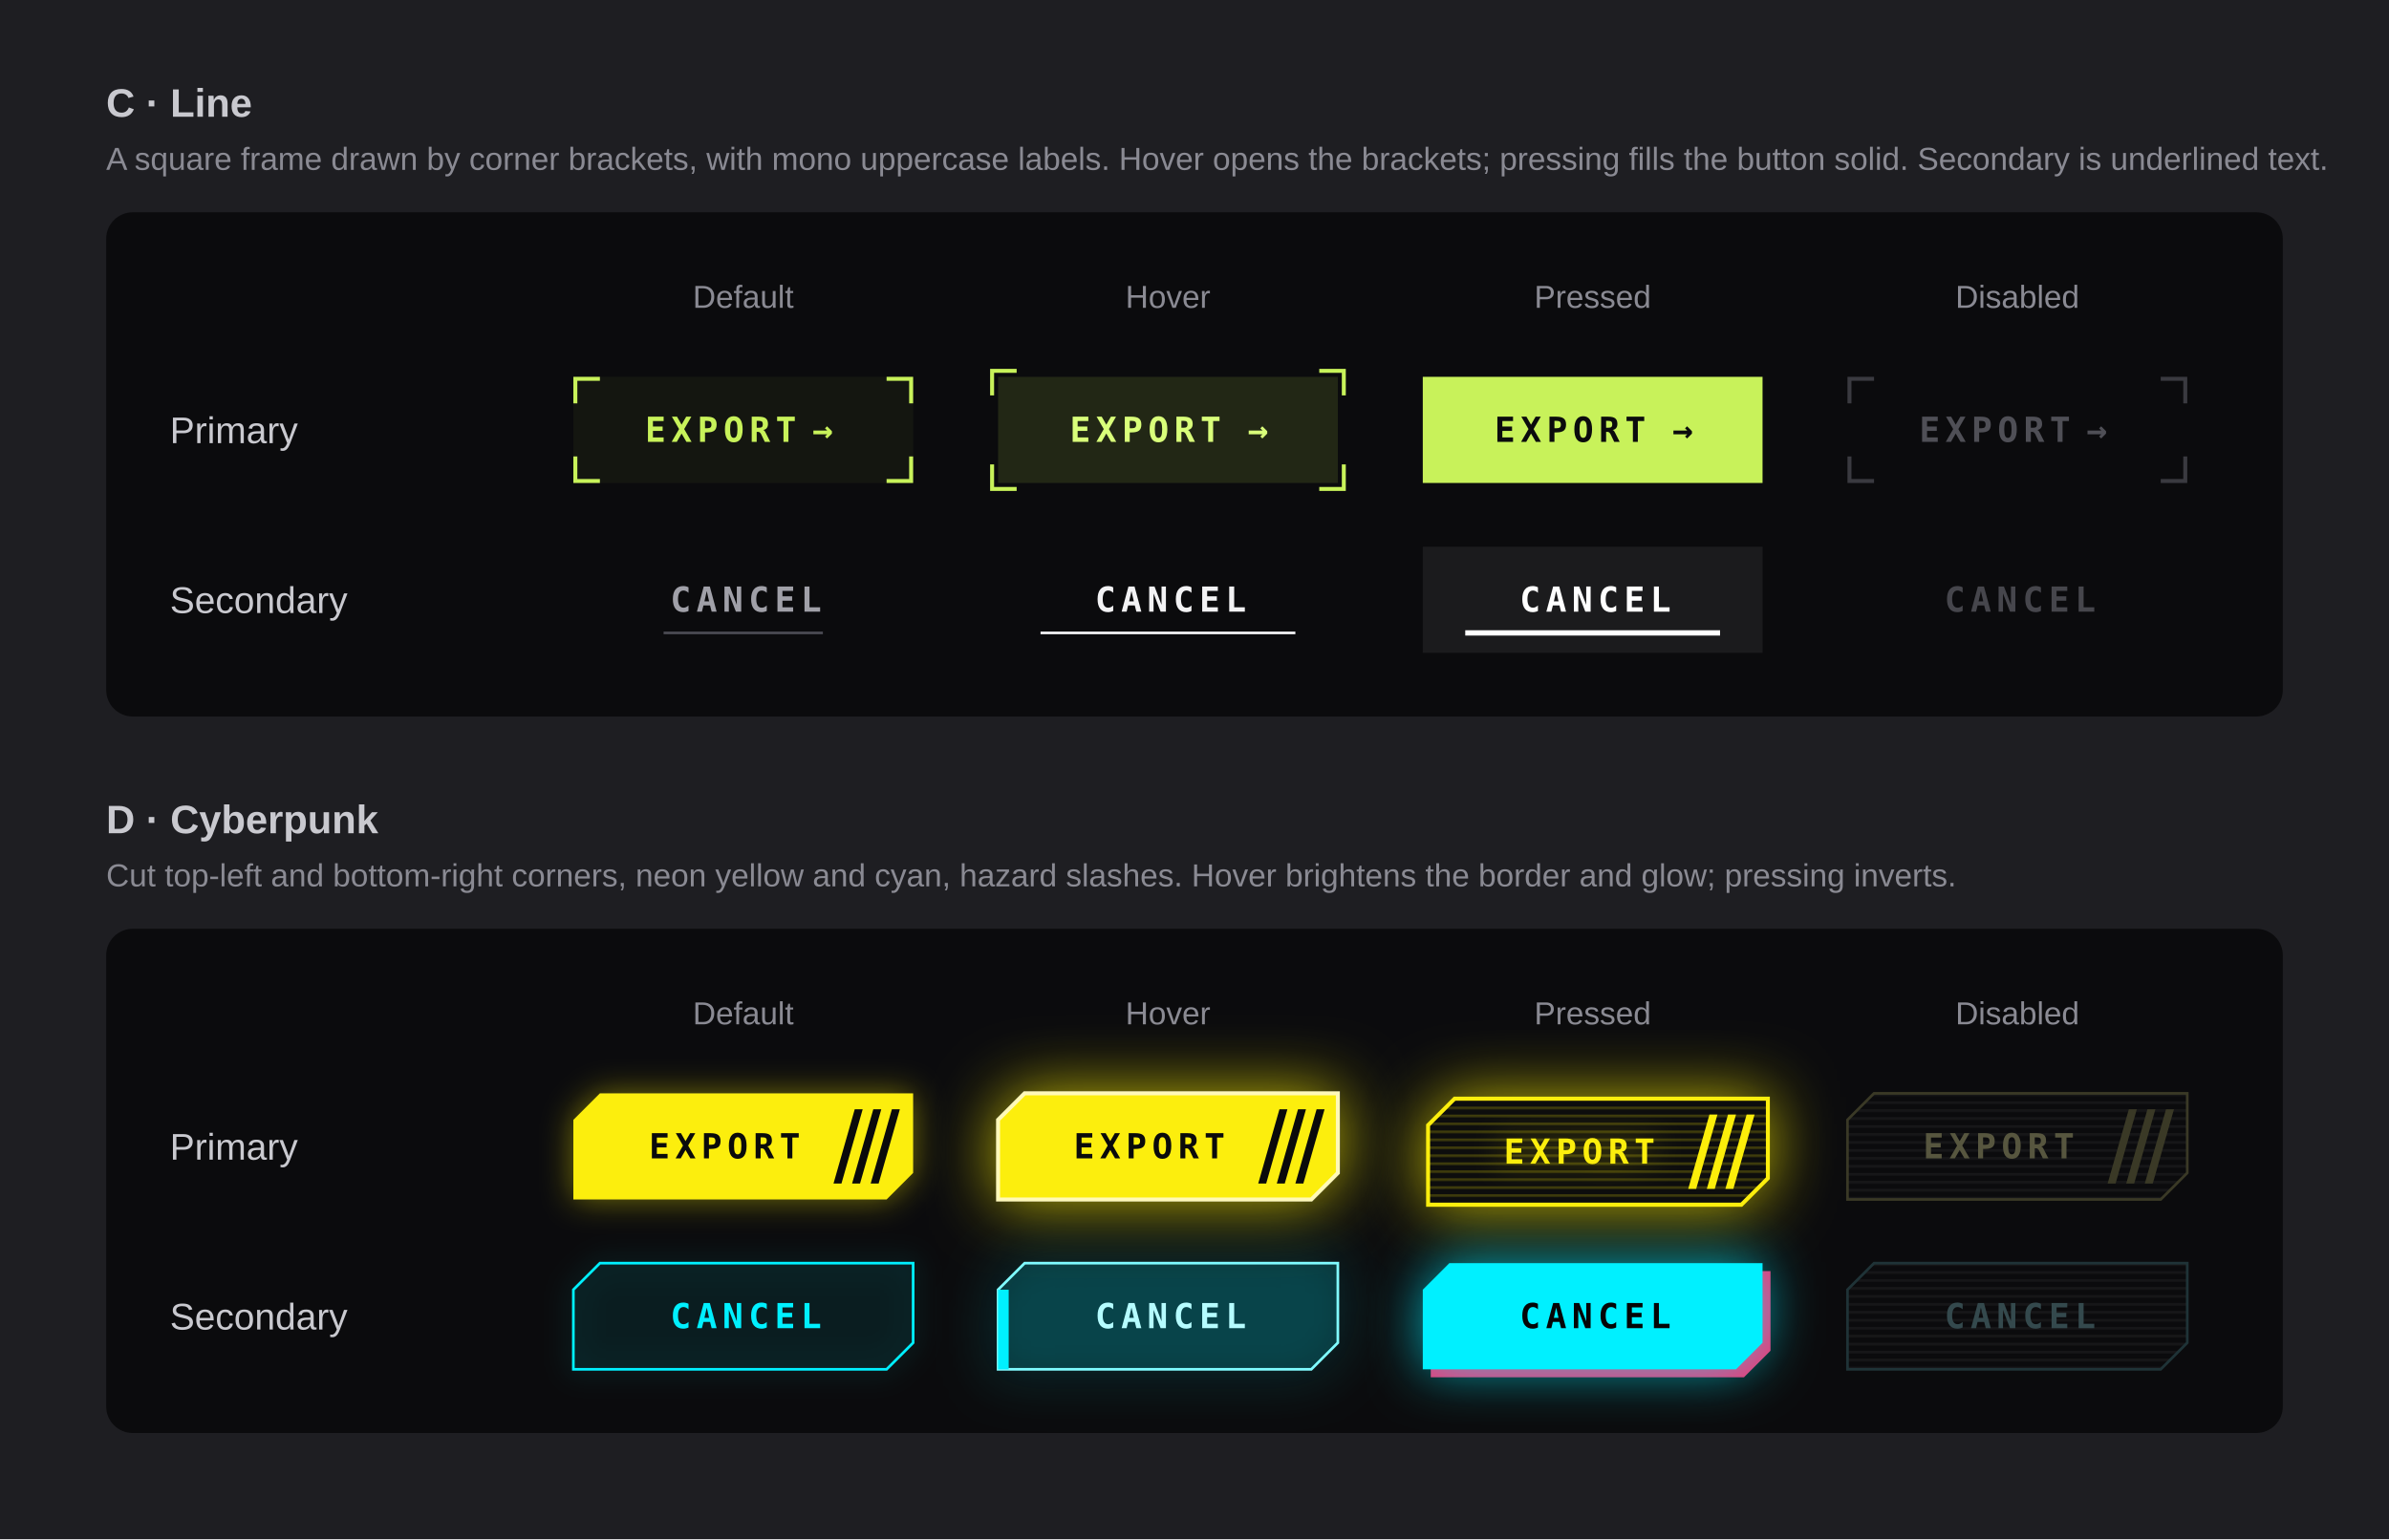
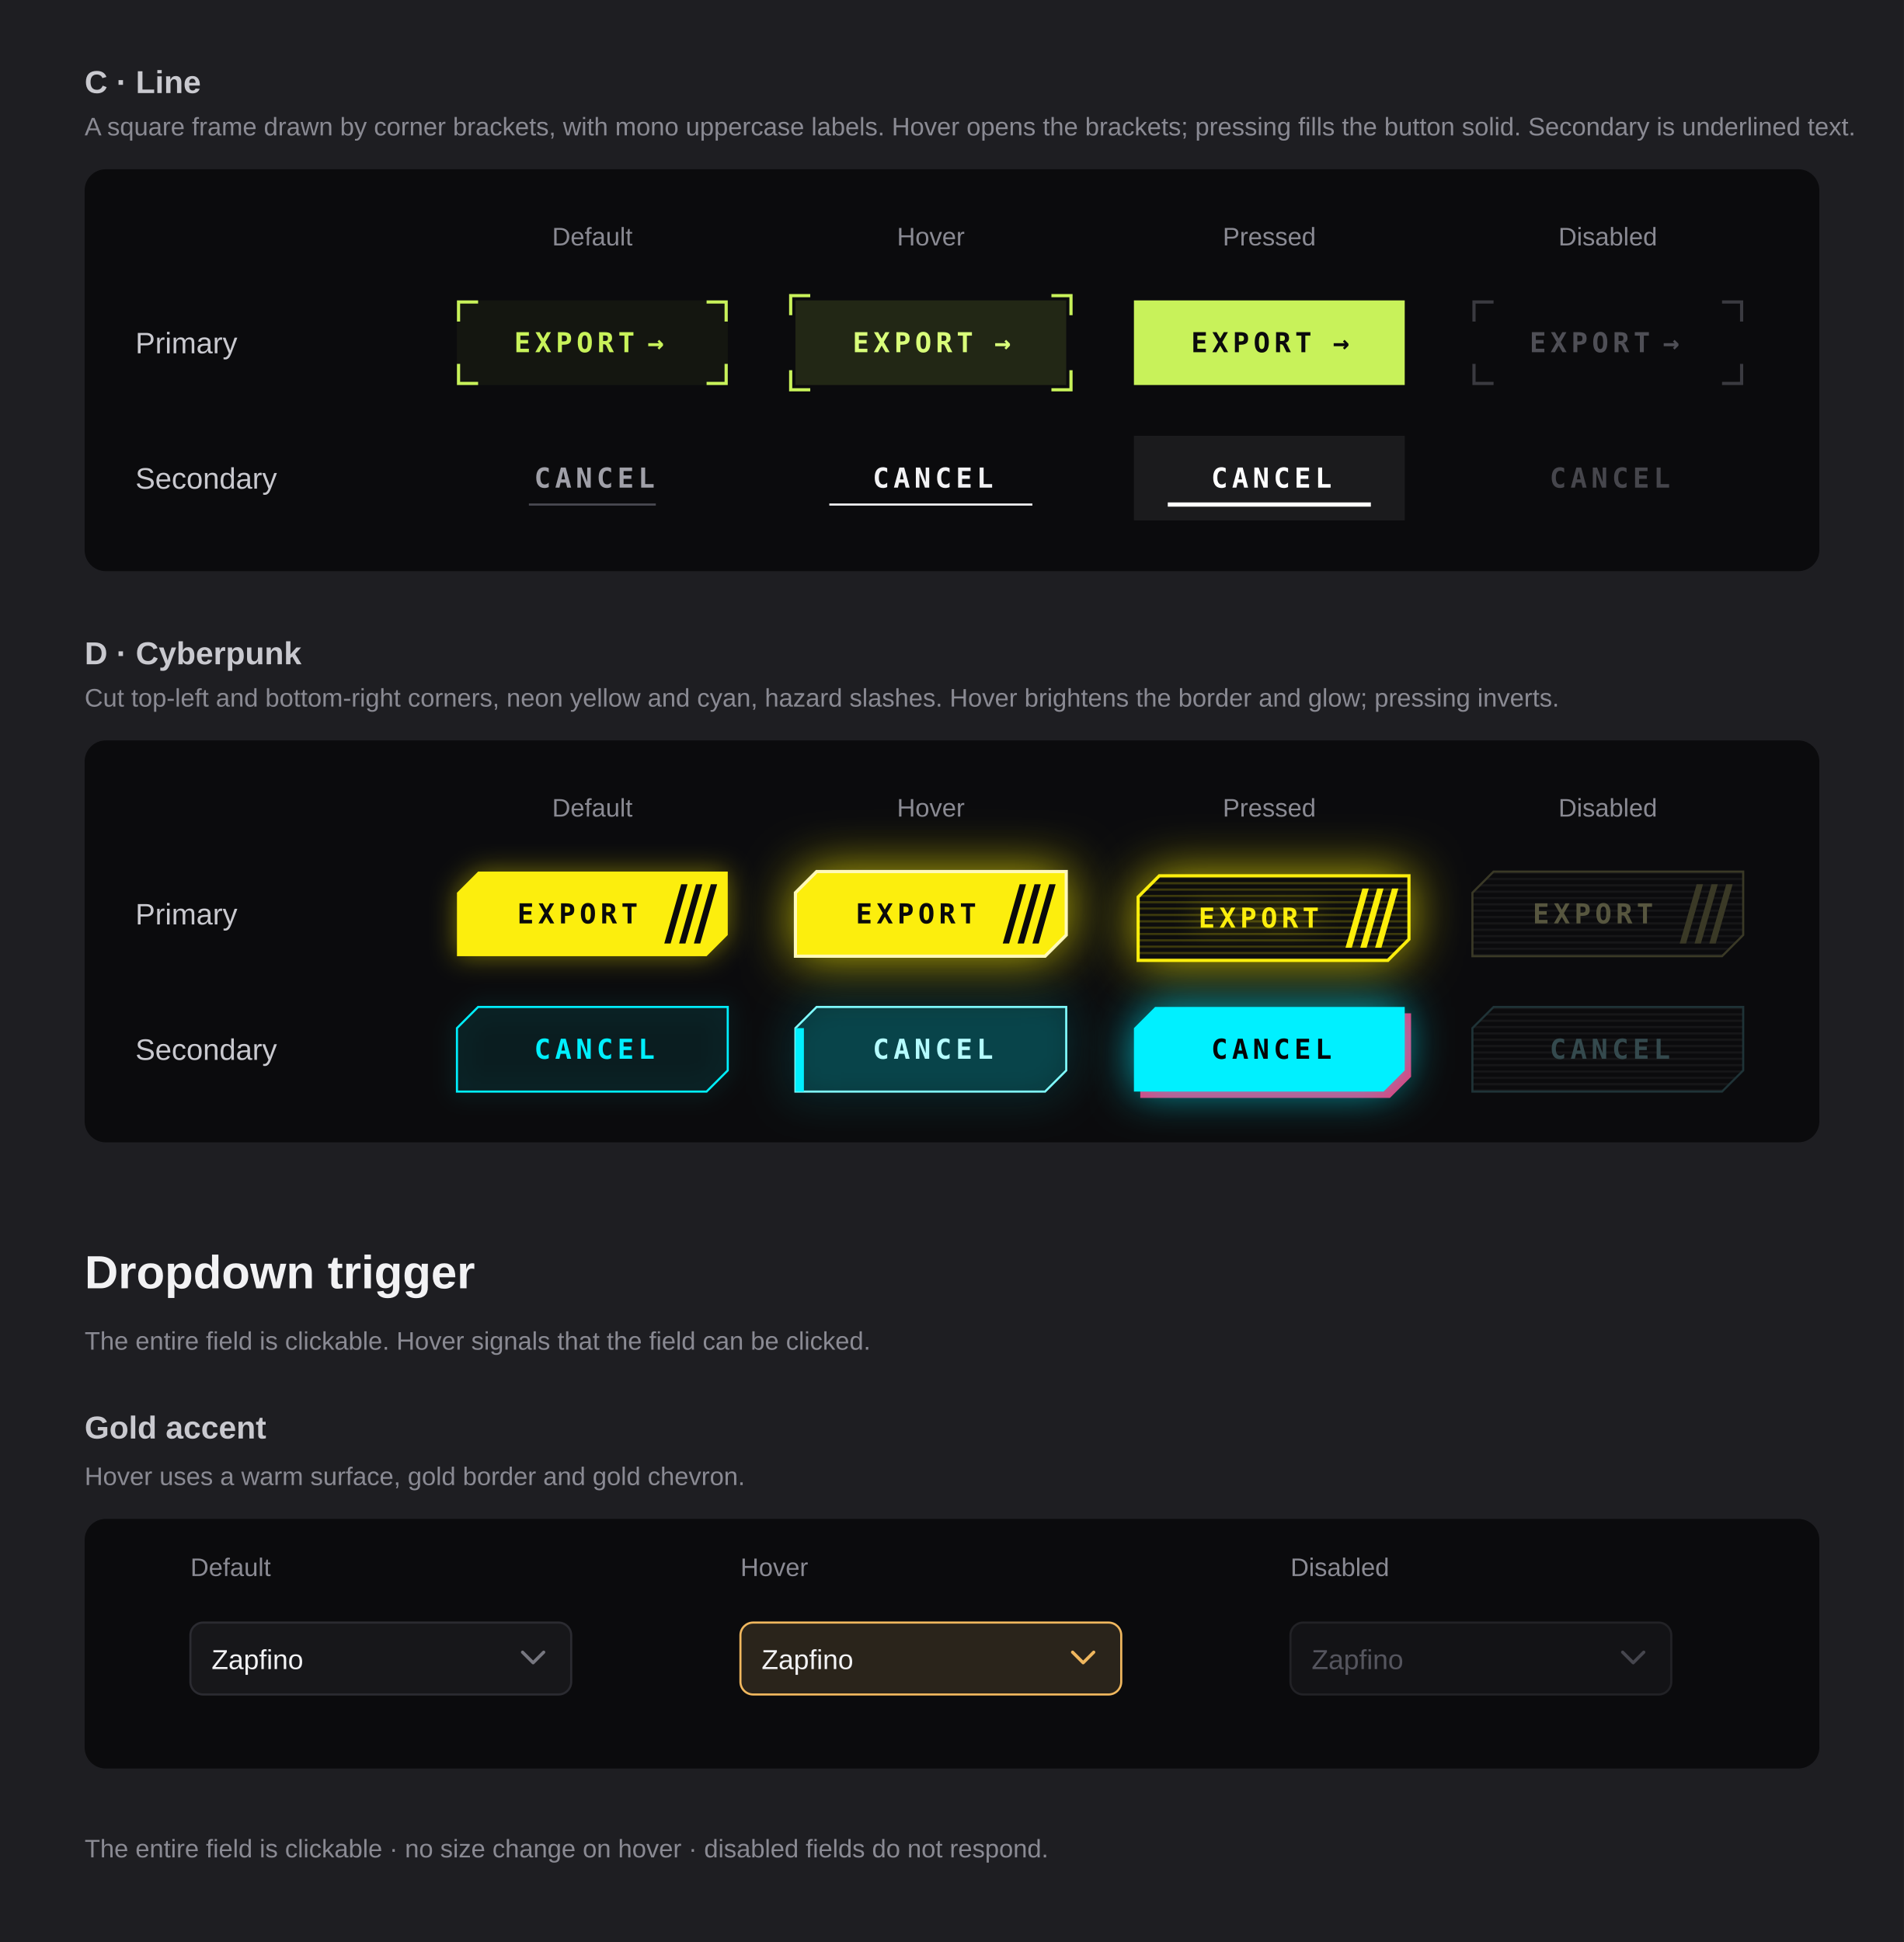
- <svg xmlns="http://www.w3.org/2000/svg" xmlns:xlink="http://www.w3.org/1999/xlink" width="900" height="580" viewBox="0 0 900 580">
+ <svg xmlns="http://www.w3.org/2000/svg" xmlns:xlink="http://www.w3.org/1999/xlink" width="900" height="918" viewBox="0 0 900 918">
  <style>.s{font-family:-apple-system,BlinkMacSystemFont,"SF Pro Text","Helvetica Neue",Arial,sans-serif}.m{font-family:"SF Mono",Menlo,Monaco,Consolas,monospace}</style>
  <defs>
    <polygon id="dPrimaryShape" points="10,0 128,0 128,30 118,40 0,40 0,10" />
    <polygon id="dSecondaryShape" points="10,0 128,0 128,30 118,40 0,40 0,10" />
    <path id="dSlashes" d="M98 34 L106 6 H109 L101 34Z M105 34 L113 6 H116 L108 34Z M112 34 L120 6 H123 L115 34Z" />
    <pattern id="dScan" width="4" height="3" patternUnits="userSpaceOnUse">
      <rect width="4" height="1" fill="#fcee0a" fill-opacity="0.2" />
    </pattern>
    <pattern id="dScanDim" width="4" height="3" patternUnits="userSpaceOnUse">
      <rect width="4" height="1" fill="#ffffff" fill-opacity="0.05" />
    </pattern>
    <filter id="dGlowY" x="-30%" y="-80%" width="160%" height="260%">
      <feDropShadow dx="0" dy="0" stdDeviation="6" flood-color="#fcee0a" flood-opacity="0.45" />
    </filter>
    <filter id="dGlowYHover" x="-30%" y="-80%" width="160%" height="260%">
      <feDropShadow dx="0" dy="0" stdDeviation="12" flood-color="#fcee0a" flood-opacity="0.75" />
    </filter>
    <filter id="dGlowC" x="-30%" y="-80%" width="160%" height="260%">
      <feDropShadow dx="0" dy="0" stdDeviation="5" flood-color="#00f0ff" flood-opacity="0.35" />
    </filter>
    <filter id="dGlowCHover" x="-30%" y="-80%" width="160%" height="260%">
      <feDropShadow dx="0" dy="0" stdDeviation="10" flood-color="#00f0ff" flood-opacity="0.7" />
    </filter>
  </defs>
-   <rect x="0" y="0" width="900" height="580" fill="#1e1e22" />
+   <rect x="0" y="0" width="900" height="918" fill="#1e1e22" />
  <g transform="translate(0 -540)">
    <text class="s" x="40" y="584" font-size="15" fill="#c9c9cf" font-weight="600">C · Line</text>
    <text class="s" x="40" y="604" font-size="12" fill="#8a8a93">A square frame drawn by corner brackets, with mono uppercase labels. Hover opens the brackets; pressing fills the button solid. Secondary is underlined text.</text>
    <rect x="40" y="620" width="820" height="190" rx="10" fill="#0b0b0d" />
    <text class="s" x="280" y="656" font-size="12" fill="#8a8a93" text-anchor="middle">Default</text>
    <text class="s" x="440" y="656" font-size="12" fill="#8a8a93" text-anchor="middle">Hover</text>
    <text class="s" x="600" y="656" font-size="12" fill="#8a8a93" text-anchor="middle">Pressed</text>
    <text class="s" x="760" y="656" font-size="12" fill="#8a8a93" text-anchor="middle">Disabled</text>
    <text class="s" x="64" y="707" font-size="14" fill="#c9c9cf">Primary</text>
    <text class="s" x="64" y="771" font-size="14" fill="#c9c9cf">Secondary</text>
    <rect x="216" y="682" width="128" height="40" fill="#c8f25a" fill-opacity="0.05" />
    <path d="M216.75 692 V682.75 H226 M334 682.75 H343.25 V692 M343.25 712 V721.25 H334 M226 721.25 H216.75 V712" fill="none" stroke="#c8f25a" stroke-width="1.5" />
    <text class="m" x="300" y="706.5" font-size="13" font-weight="700" letter-spacing="2" fill="#c8f25a" text-anchor="end">EXPORT</text>
    <text class="m" x="306" y="706.5" font-size="13" font-weight="700" fill="#c8f25a">→</text>
    <rect x="376" y="682" width="128" height="40" fill="#c8f25a" fill-opacity="0.12" />
    <path d="M373.75 689 V679.75 H383 M497 679.75 H506.25 V689 M506.25 715 V724.25 H497 M383 724.25 H373.75 V715" fill="none" stroke="#c8f25a" stroke-width="1.5" />
    <text class="m" x="460" y="706.5" font-size="13" font-weight="700" letter-spacing="2" fill="#d9ff7a" text-anchor="end">EXPORT</text>
    <text class="m" x="470" y="706.5" font-size="13" font-weight="700" fill="#d9ff7a">→</text>
    <rect x="536" y="682" width="128" height="40" fill="#c8f25a" />
    <text class="m" x="620" y="706.5" font-size="13" font-weight="700" letter-spacing="2" fill="#0b0b0d" text-anchor="end">EXPORT</text>
    <text class="m" x="630" y="706.5" font-size="13" font-weight="700" fill="#0b0b0d">→</text>
    <path d="M696.75 692 V682.75 H706 M814 682.75 H823.25 V692 M823.25 712 V721.25 H814 M706 721.25 H696.75 V712" fill="none" stroke="#3a3a40" stroke-width="1.5" />
    <text class="m" x="780" y="706.5" font-size="13" font-weight="700" letter-spacing="2" fill="#4f4f56" text-anchor="end">EXPORT</text>
    <text class="m" x="786" y="706.5" font-size="13" font-weight="700" fill="#4f4f56">→</text>
    <text class="m" x="281" y="770.5" font-size="13" font-weight="700" letter-spacing="2" fill="#a0a0a8" text-anchor="middle">CANCEL</text>
    <rect x="250" y="778" width="60" height="1" fill="#4a4a52" />
    <text class="m" x="441" y="770.5" font-size="13" font-weight="700" letter-spacing="2" fill="#f2f2f4" text-anchor="middle">CANCEL</text>
    <rect x="392" y="778" width="96" height="1" fill="#f2f2f4" />
    <rect x="536" y="746" width="128" height="40" fill="#ffffff" fill-opacity="0.07" />
    <text class="m" x="601" y="770.5" font-size="13" font-weight="700" letter-spacing="2" fill="#ffffff" text-anchor="middle">CANCEL</text>
    <rect x="552" y="777.5" width="96" height="2" fill="#ffffff" />
    <text class="m" x="761" y="770.5" font-size="13" font-weight="700" letter-spacing="2" fill="#46464c" text-anchor="middle">CANCEL</text>
    <text class="s" x="40" y="854" font-size="15" fill="#c9c9cf" font-weight="600">D · Cyberpunk</text>
    <text class="s" x="40" y="874" font-size="12" fill="#8a8a93">Cut top-left and bottom-right corners, neon yellow and cyan, hazard slashes. Hover brightens the border and glow; pressing inverts.</text>
    <rect x="40" y="890" width="820" height="190" rx="10" fill="#0b0b0d" />
    <text class="s" x="280" y="926" font-size="12" fill="#8a8a93" text-anchor="middle">Default</text>
    <text class="s" x="440" y="926" font-size="12" fill="#8a8a93" text-anchor="middle">Hover</text>
    <text class="s" x="600" y="926" font-size="12" fill="#8a8a93" text-anchor="middle">Pressed</text>
    <text class="s" x="760" y="926" font-size="12" fill="#8a8a93" text-anchor="middle">Disabled</text>
    <text class="s" x="64" y="977" font-size="14" fill="#c9c9cf">Primary</text>
    <text class="s" x="64" y="1041" font-size="14" fill="#c9c9cf">Secondary</text>
    <use xlink:href="#dPrimaryShape" x="216" y="952" fill="#fcee0a" filter="url(#dGlowY)" />
    <use xlink:href="#dSlashes" x="216" y="952" fill="#0a0a0b" />
    <text class="m" x="273" y="976.5" font-size="13" font-weight="800" letter-spacing="2" fill="#0a0a0b" text-anchor="middle">EXPORT</text>
    <use xlink:href="#dPrimaryShape" x="376" y="952" fill="#fcee0a" stroke="#fff9b8" stroke-width="1.5" filter="url(#dGlowYHover)" />
    <use xlink:href="#dSlashes" x="376" y="952" fill="#0a0a0b" />
    <text class="m" x="433" y="976.5" font-size="13" font-weight="800" letter-spacing="2" fill="#0a0a0b" text-anchor="middle">EXPORT</text>
    <g transform="translate(2 2)">
      <use xlink:href="#dPrimaryShape" x="536" y="952" fill="#0a0a0b" stroke="#fcee0a" stroke-width="1.5" filter="url(#dGlowYHover)" />
      <use xlink:href="#dPrimaryShape" x="536" y="952" fill="url(#dScan)" />
      <use xlink:href="#dSlashes" x="536" y="952" fill="#fcee0a" />
      <text class="m" x="593" y="976.5" font-size="13" font-weight="800" letter-spacing="2" fill="#fcee0a" text-anchor="middle" filter="url(#dGlowY)">EXPORT</text>
    </g>
    <use xlink:href="#dPrimaryShape" x="696" y="952" fill="url(#dScanDim)" stroke="#3a3926" />
    <use xlink:href="#dSlashes" x="696" y="952" fill="#3a3926" />
    <text class="m" x="753" y="976.5" font-size="13" font-weight="800" letter-spacing="2" fill="#57563f" text-anchor="middle">EXPORT</text>
    <use xlink:href="#dSecondaryShape" x="216" y="1016" fill="#00f0ff" fill-opacity="0.06" stroke="#00f0ff" filter="url(#dGlowC)" />
    <text class="m" x="281" y="1040.5" font-size="13" font-weight="800" letter-spacing="2" fill="#00f0ff" text-anchor="middle">CANCEL</text>
    <use xlink:href="#dSecondaryShape" x="376" y="1016" fill="#00f0ff" fill-opacity="0.16" stroke="#7ffbff" filter="url(#dGlowCHover)" />
    <rect x="376" y="1026" width="4" height="30" fill="#00f0ff" />
    <text class="m" x="441" y="1040.5" font-size="13" font-weight="800" letter-spacing="2" fill="#b5fcff" text-anchor="middle">CANCEL</text>
    <use xlink:href="#dSecondaryShape" x="539" y="1019" fill="#ff2a6d" />
    <use xlink:href="#dSecondaryShape" x="536" y="1016" fill="#00f0ff" filter="url(#dGlowCHover)" />
    <text class="m" x="601" y="1040.5" font-size="13" font-weight="800" letter-spacing="2" fill="#050506" text-anchor="middle">CANCEL</text>
    <use xlink:href="#dSecondaryShape" x="696" y="1016" fill="url(#dScanDim)" stroke="#1f3337" />
    <text class="m" x="761" y="1040.5" font-size="13" font-weight="800" letter-spacing="2" fill="#34494d" text-anchor="middle">CANCEL</text>
  </g>
+   <g id="dropdown-trigger-proposals">
+     <text class="s" x="40" y="609" font-size="22" fill="#f2f2f4" font-weight="700">Dropdown trigger</text>
+     <text class="s" x="40" y="638" font-size="12" fill="#8a8a93" font-weight="400">The entire field is clickable. Hover signals that the field can be clicked.</text>
+     <g transform="translate(0 -192)">
+       <text class="s" x="40" y="872" font-size="15" fill="#c9c9cf" font-weight="600">Gold accent</text>
+       <text class="s" x="40" y="894" font-size="12" fill="#8a8a93" font-weight="400">Hover uses a warm surface, gold border and gold chevron.</text>
+       <rect x="40" y="910" width="820" height="118" rx="10" fill="#0b0b0d" stroke="none" />
+       <text class="s" x="90" y="937" font-size="12" fill="#8a8a93" font-weight="400">Default</text>
+       <rect x="90" y="959" width="180" height="34" rx="6" fill="#17171a" stroke="#2b2b31" />
+       <text class="s" x="100" y="981" font-size="13" fill="#f2f2f4" font-weight="400">Zapfino</text>
+       <path d="M247 973l5 5 5 -5" fill="none" stroke="#777780" stroke-width="1.5" stroke-linecap="round" stroke-linejoin="round" />
+       <text class="s" x="350" y="937" font-size="12" fill="#8a8a93" font-weight="400">Hover</text>
+       <rect x="350" y="959" width="180" height="34" rx="6" fill="#2a241b" stroke="#f0b75e" />
+       <text class="s" x="360" y="981" font-size="13" fill="#f2f2f4" font-weight="400">Zapfino</text>
+       <path d="M507 973l5 5 5 -5" fill="none" stroke="#f0b75e" stroke-width="1.5" stroke-linecap="round" stroke-linejoin="round" />
+       <text class="s" x="610" y="937" font-size="12" fill="#8a8a93" font-weight="400">Disabled</text>
+       <rect x="610" y="959" width="180" height="34" rx="6" fill="#131316" stroke="#222226" />
+       <text class="s" x="620" y="981" font-size="13" fill="#55555e" font-weight="400">Zapfino</text>
+       <path d="M767 973l5 5 5 -5" fill="none" stroke="#46464e" stroke-width="1.5" stroke-linecap="round" stroke-linejoin="round" />
+     </g>
+     <text class="s" x="40" y="878" font-size="12" fill="#8a8a93">The entire field is clickable · no size change on hover · disabled fields do not respond.</text>
+   </g>
</svg>
